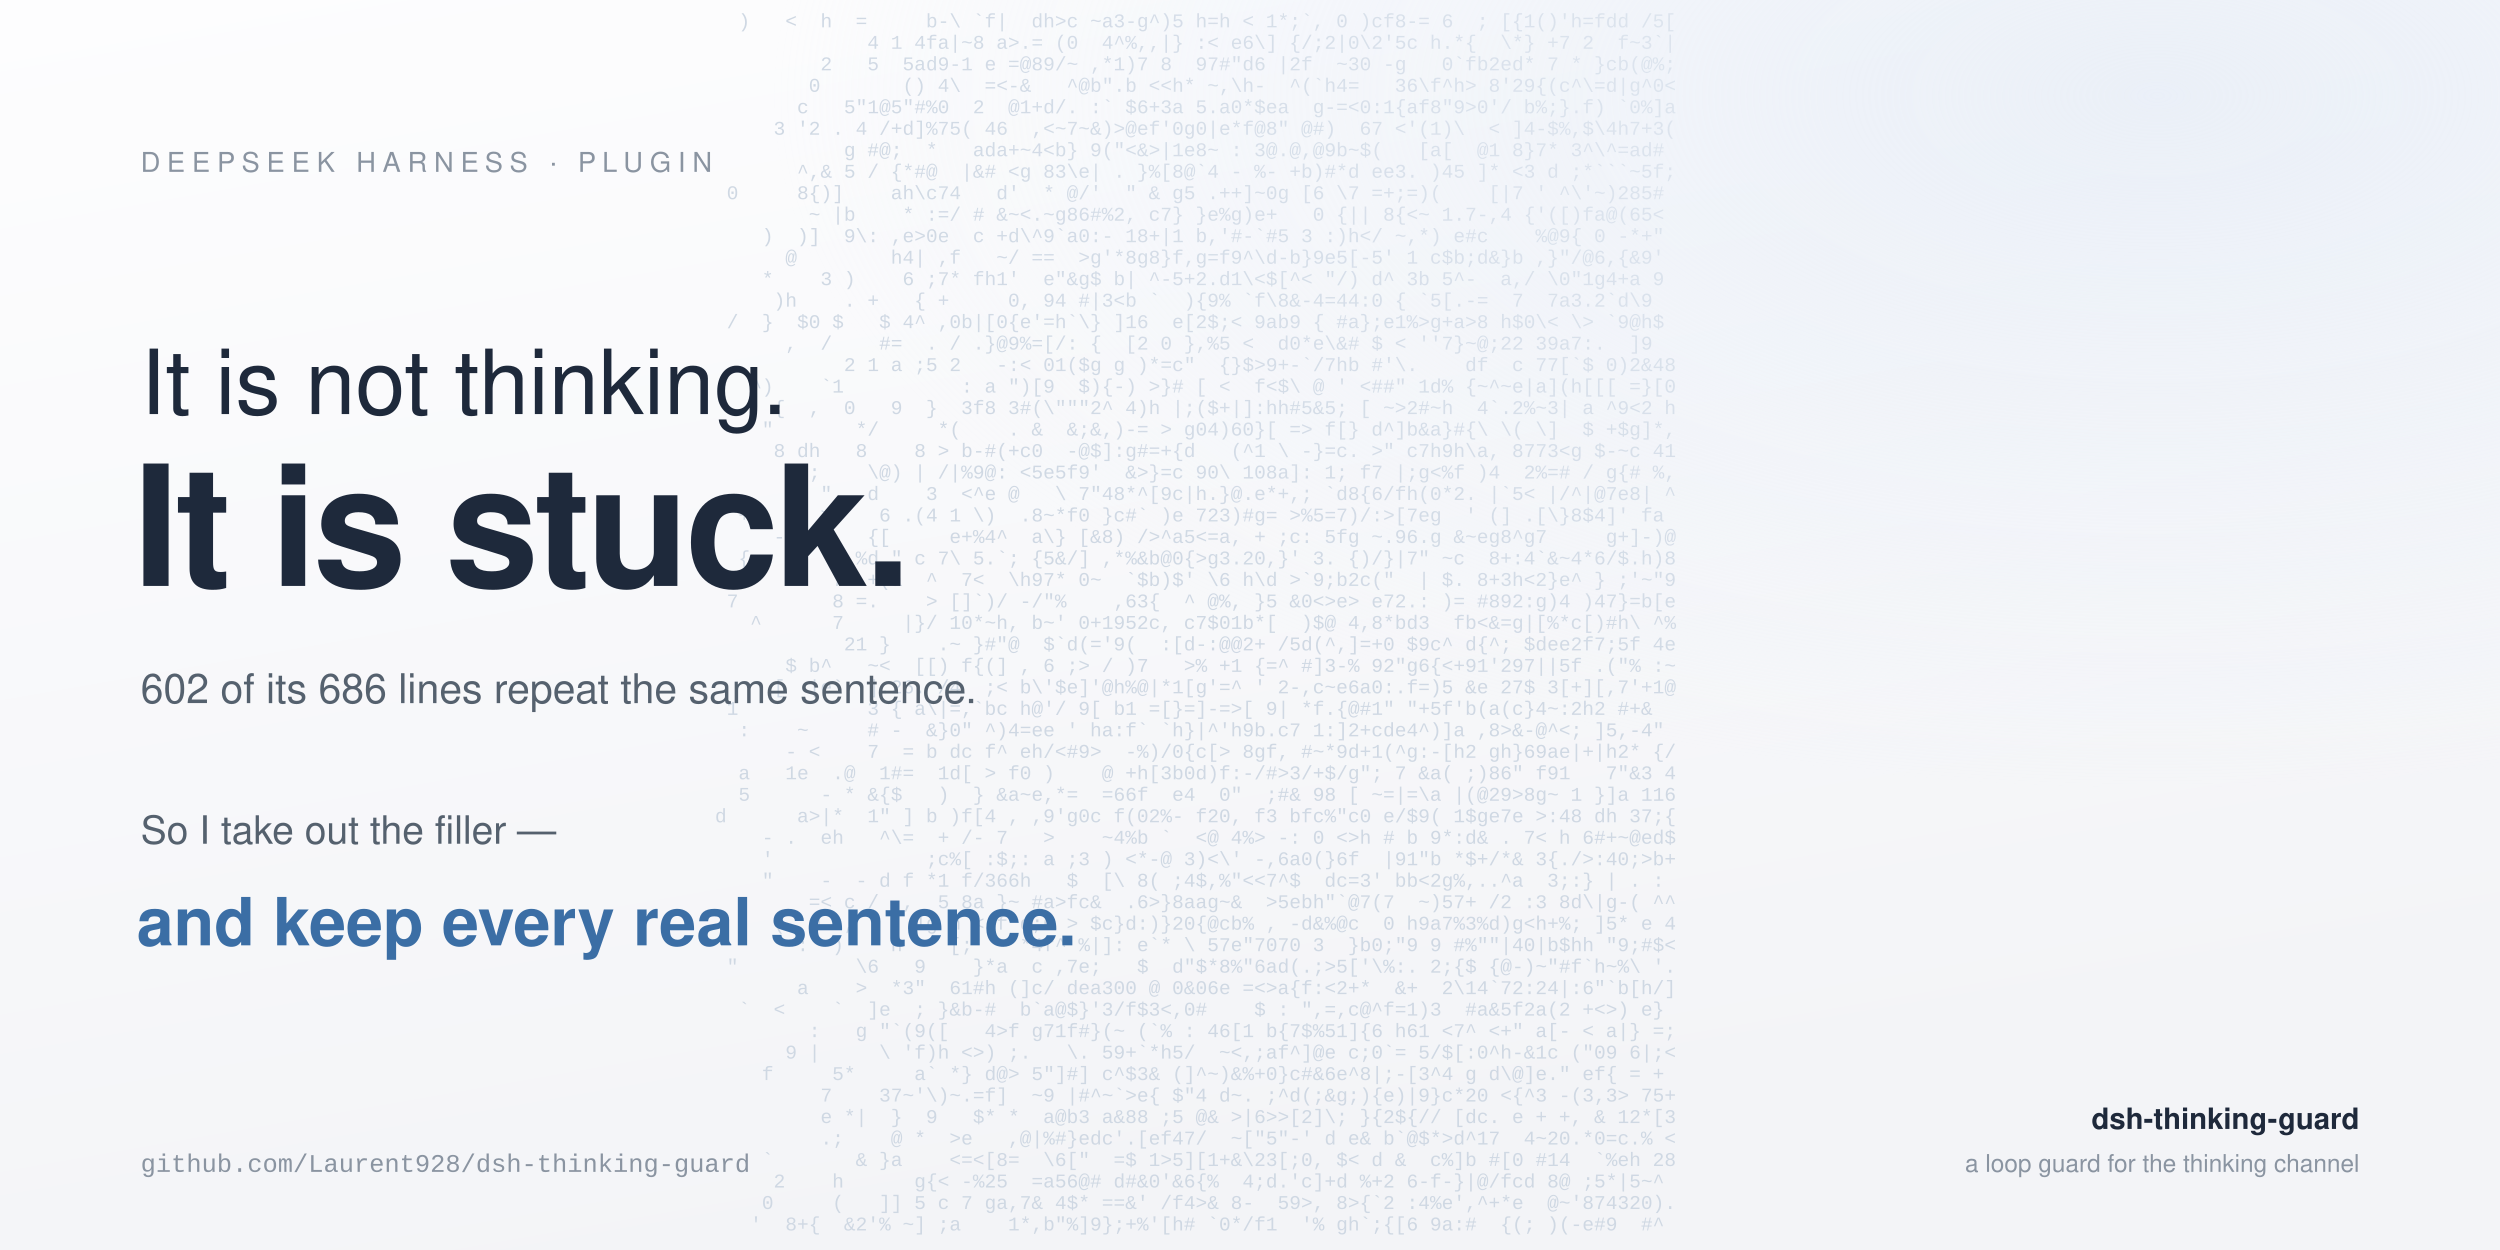
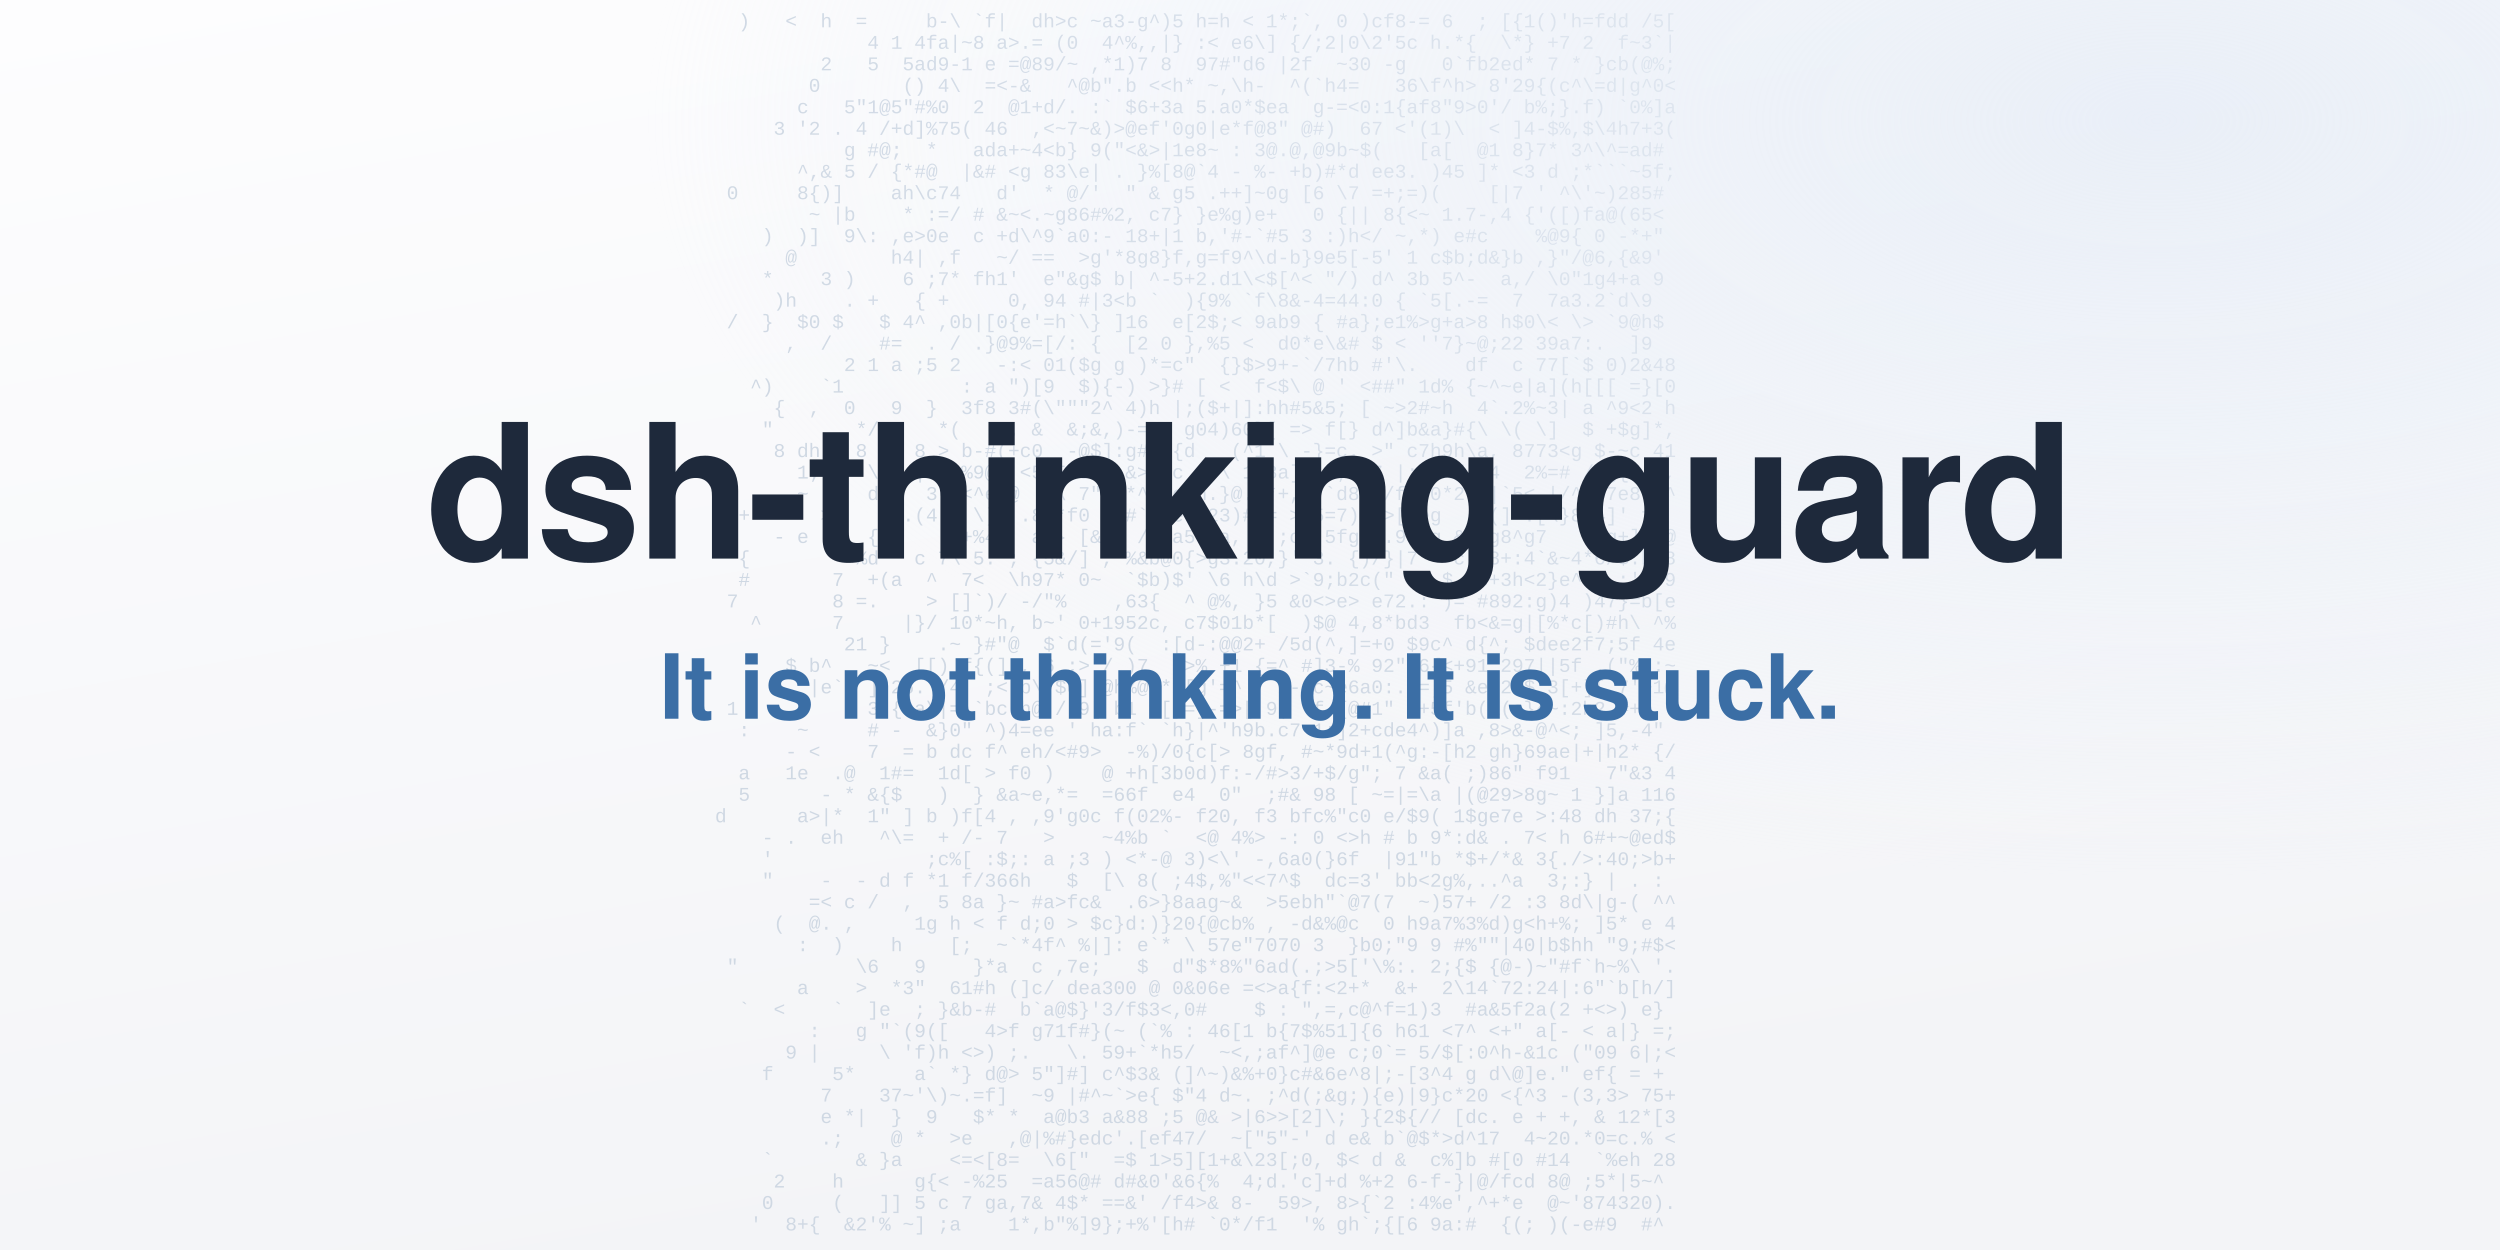
- <svg xmlns="http://www.w3.org/2000/svg" viewBox="0 0 1280 640" width="1280" height="640" role="img" aria-label="It is stuck.">
+ <svg xmlns="http://www.w3.org/2000/svg" viewBox="0 0 1280 640" width="1280" height="640" role="img" aria-label="It is not thinking. It is stuck.">
  <style>
    text { font-family: 'PingFang SC','Hiragino Sans GB','Microsoft YaHei','Noto Sans SC',Helvetica,Arial,sans-serif; }
    .noise { font-family: ui-monospace,Menlo,Consolas,'Courier New',monospace; font-size: 10px; fill: #cfd8e3; white-space: pre; }
-     .kicker { font-size: 14px; fill: #8a94a1; letter-spacing: 3.5px; }
-     .l1 { font-size: 46px; font-weight: 500; fill: #1e293b; }
-     .l2 { font-size: 86px; font-weight: 800; fill: #1e293b; letter-spacing: -2px; }
-     .stat { font-size: 21px; fill: #55616e; }
-     .fix1 { font-size: 20px; fill: #55616e; }
-     .fix2 { font-size: 34px; font-weight: 700; fill: #3b6ea5; }
-     .name { font-size: 15px; font-weight: 700; fill: #1e293b; }
-     .tag { font-size: 12.5px; fill: #8a94a1; }
-     .url { font-family: ui-monospace,Menlo,Consolas,'Courier New',monospace; font-size: 13px; fill: #8a94a1; }
+     .name { font-size: 96px; font-weight: 800; fill: #1e293b; letter-spacing: -2px; }
+     .line { font-size: 46px; font-weight: 600; fill: #3b6ea5; }
  </style>
  <defs>
    <linearGradient id="bg" x1="0" y1="0" x2="0.35" y2="1">
      <stop offset="0" stop-color="#FDFDFE" />
      <stop offset="1" stop-color="#F3F4F7" />
    </linearGradient>
-     <radialGradient id="glow" cx="0.86" cy="0.08" r="0.55">
-       <stop offset="0" stop-color="#e8eef7" stop-opacity="0.85" />
+     <radialGradient id="glow" cx="0.86" cy="0.10" r="0.6">
+       <stop offset="0" stop-color="#e8eef7" stop-opacity="0.9" />
      <stop offset="1" stop-color="#e8eef7" stop-opacity="0" />
    </radialGradient>
  </defs>
  <rect width="1280" height="640" fill="url(#bg)" />
  <text x="0" y="14" class="noise" xml:space="preserve" textLength="1280" lengthAdjust="spacing">                                                               )   &lt;  h  =     b-\ `f|  dh&gt;c ~a3-g^)5 h=h &lt; 1*;`, 0 )cf8-= 6  ; [{1()'h=fdd /5[</text>
  <text x="0" y="25" class="noise" xml:space="preserve" textLength="1280" lengthAdjust="spacing">                                                                          4 1 4fa|~8 a&gt;.= (0  4^%,,|} :&lt; e6\] {/;2|0\2'5c h.*{  \*} +7 2  f~3`|</text>
  <text x="0" y="36" class="noise" xml:space="preserve" textLength="1280" lengthAdjust="spacing">                                                                      2   5  5ad9-1 e =@89/~ ,*1)7 8  97#"d6 |2f  ~30 -g   0`fb2ed* 7 * }cb(@%;</text>
  <text x="0" y="47" class="noise" xml:space="preserve" textLength="1280" lengthAdjust="spacing">                                                                     0       () 4\  =&lt;-&amp;   ^@b".b &lt;&lt;h* ~,\h-  ^(`h4=   36\f^h&gt; 8'29{(c^\=d|g^0&lt;</text>
  <text x="0" y="58" class="noise" xml:space="preserve" textLength="1280" lengthAdjust="spacing">                                                                    c   5"1@5"#%0  2  @1+d/. :` $6+3a 5.a0*$ea  g-=&lt;0:1{af8"9&gt;0'/ b%;}.f) `0%]a</text>
  <text x="0" y="69" class="noise" xml:space="preserve" textLength="1280" lengthAdjust="spacing">                                                                  3 '2 . 4 /+d]%75( 46  ,&lt;~7~&amp;)&gt;@ef'0g0|e*f@8" @#)  67 &lt;'(1)\  &lt; ]4-$%,$\4h7+3(</text>
  <text x="0" y="80" class="noise" xml:space="preserve" textLength="1280" lengthAdjust="spacing">                                                                        g #@;  *   ada+~4&lt;b} 9("&lt;&amp;&gt;|1e8~ : 3@.@,@9b~$(   [a[  @1 8}7* 3^\^=ad# </text>
  <text x="0" y="91" class="noise" xml:space="preserve" textLength="1280" lengthAdjust="spacing">                                                                    ^,&amp; 5 / {*#@  |&amp;# &lt;g 83\e| . }%[8@`4 - %- +b)#*d ee3. )45 ]* &lt;3 d ;*```~5f;</text>
  <text x="0" y="102" class="noise" xml:space="preserve" textLength="1280" lengthAdjust="spacing">                                                              0     8{)]    ah\c74   d'  * @/'  " &amp; g5 .++]~0g [6 \7 =+;=)(    [|7 ' ^\'~)285# </text>
  <text x="0" y="113" class="noise" xml:space="preserve" textLength="1280" lengthAdjust="spacing">                                                                     ~ |b    * :=/ # &amp;~&lt;.~g86#%2, c7} }e%g)e+   0 {|| 8{&lt;~ 1.7-,4 {'([)fa@(65&lt; </text>
  <text x="0" y="124" class="noise" xml:space="preserve" textLength="1280" lengthAdjust="spacing">                                                                 )  )]  9\: ,e&gt;0e  c +d\^9`a0:- 18+|1 b,'#-`#5 3 :)h&lt;/ ~,*) e#c    %@9{ 0 -*+" </text>
  <text x="0" y="135" class="noise" xml:space="preserve" textLength="1280" lengthAdjust="spacing">                                                                   @        h4| ,f   ~/ ==  &gt;g'*8g8}f,g=f9^\d-b}9e5[-5' 1 c$b;d&amp;}b ,}"/@6,{&amp;9' </text>
  <text x="0" y="146" class="noise" xml:space="preserve" textLength="1280" lengthAdjust="spacing">                                                                 *    3 )    6 ;7* fh1'  e"&amp;g$ b| ^-5+2.d1\&lt;$[^&lt; "/) d^ 3b 5^-  a,/ \0"1g4+a 9 </text>
  <text x="0" y="157" class="noise" xml:space="preserve" textLength="1280" lengthAdjust="spacing">                                                                  )h    . +   { +     0, 94 #|3&lt;b `  ){9% `f\8&amp;-4=44:0 { `5[.-=  7  7a3.2`d\9  </text>
  <text x="0" y="168" class="noise" xml:space="preserve" textLength="1280" lengthAdjust="spacing">                                                              /  }  $0 $   $ 4^ ,0b|[0{e'=h`\} ]16  e[2$;&lt; 9ab9 { #a};e1%&gt;g+a&gt;8 h$0\&lt; \&gt; `9@h$ </text>
  <text x="0" y="179" class="noise" xml:space="preserve" textLength="1280" lengthAdjust="spacing">                                                                   ,  /    #=  . / .}@9%=[/: {  [2 0 },%5 &lt;  d0*e\&amp;# $ &lt; ''7}~@;22 39a7:.  ]9  </text>
  <text x="0" y="190" class="noise" xml:space="preserve" textLength="1280" lengthAdjust="spacing">                                                                        2 1 a ;5 2   -:&lt; 01($g g )*=c"  {}$&gt;9+-`/7hb #'\.    df  c 77[`$ 0)2&amp;48</text>
  <text x="0" y="201" class="noise" xml:space="preserve" textLength="1280" lengthAdjust="spacing">                                                                ^)    `1          : a ")[9  $){-) &gt;}# [ &lt;  f&lt;$\ @ ' &lt;##" 1d% {~^~e|a](h[[[ =}[0</text>
  <text x="0" y="212" class="noise" xml:space="preserve" textLength="1280" lengthAdjust="spacing">                                                                  {  ,  0   9  }  3f8 3#(\"""2^ 4)h |;($+|]:hh#5&amp;5; [ ~&gt;2#~h  4`.2%~3| a ^9&lt;2 h</text>
  <text x="0" y="223" class="noise" xml:space="preserve" textLength="1280" lengthAdjust="spacing">                                                                 "       */     *(    . &amp;  &amp;;&amp;,)-= &gt; g04)60}[ =&gt; f[} d^]b&amp;a}#{\ \( \]  $ +$g]*,</text>
  <text x="0" y="234" class="noise" xml:space="preserve" textLength="1280" lengthAdjust="spacing">                                                                  8 dh   8    8 &gt; b-#(+c0  -@$]:g#=+{d   (^1 \ -}=c. &gt;" c7h9h\a, 8773&lt;g $-~c 41</text>
  <text x="0" y="245" class="noise" xml:space="preserve" textLength="1280" lengthAdjust="spacing">                                                                    1;    \@) | /|%9@: &lt;5e5f9'  &amp;&gt;}=c 90\ 108a]: 1; f7 |;g&lt;%f )4  2%=# / g{# %,</text>
  <text x="0" y="256" class="noise" xml:space="preserve" textLength="1280" lengthAdjust="spacing">                                                                    ~ "   d    3  &lt;^e @   \ 7"48*^[9c|h.}@.e*+,; `d8{6/fh(0*2. |`5&lt; |/^|@7e8| ^</text>
  <text x="0" y="267" class="noise" xml:space="preserve" textLength="1280" lengthAdjust="spacing">                                                               +      &gt;    6 .(4 1 \)  .8~*f0 }c#` )e 723)#g= &gt;%5=7)/:&gt;[7eg  ' (] .[\}8$4]' fa </text>
  <text x="0" y="278" class="noise" xml:space="preserve" textLength="1280" lengthAdjust="spacing">                                                                  - e  .  {[     e+%4^  a\} [&amp;8) /&gt;^a5&lt;=a, + ;c: 5fg ~.96.g &amp;~eg8^g7     g+]-)@</text>
  <text x="0" y="289" class="noise" xml:space="preserve" textLength="1280" lengthAdjust="spacing">                                                               {         %d " c 7\ 5.`; {5&amp;/] ,*%&amp;b@0{&gt;g3.20,}' 3. {)/}|7" ~c  8+:4`&amp;~4*6/$.h)8</text>
  <text x="0" y="300" class="noise" xml:space="preserve" textLength="1280" lengthAdjust="spacing">                                                               #       7  +(a  ^  7&lt;  \h97* 0~  `$b)$' \6 h\d &gt;`9;b2c("  | $. 8+3h&lt;2}e^ } ;'~"9</text>
  <text x="0" y="311" class="noise" xml:space="preserve" textLength="1280" lengthAdjust="spacing">                                                              7        8 =.    &gt; []`)/ -/"%    ,63{  ^ @%, }5 &amp;0&lt;&gt;e&gt; e72.: )= #892:g)4 )47}=b[e</text>
  <text x="0" y="322" class="noise" xml:space="preserve" textLength="1280" lengthAdjust="spacing">                                                                ^      7     |}/ 10*~h, b~' 0+1952c, c7$01b*[  )$@ 4,8*bd3  fb&lt;&amp;=g|[%*c[)#h\ ^%</text>
  <text x="0" y="333" class="noise" xml:space="preserve" textLength="1280" lengthAdjust="spacing">                                                                        21 }    .~ }#"@  $`d(='9(  :[d-:@@2+ /5d(^,]=+0 $9c^ d{^; $dee2f7;5f 4e</text>
  <text x="0" y="344" class="noise" xml:space="preserve" textLength="1280" lengthAdjust="spacing">                                                                   $ b^   ~&lt;  [[) f{(] , 6 ;&gt; / )7   &gt;% +1 {=^ #]3-% 92"g6{&lt;+91'297||5f .("% :~</text>
  <text x="0" y="355" class="noise" xml:space="preserve" textLength="1280" lengthAdjust="spacing">                                                                  [  |e`  ].26. /4  ;&lt; b\'$e]'@h%@|*1[g'=^ ' 2-,c~e6a0:.f=)5 &amp;e 27$ 3[+][,7'+1@</text>
  <text x="0" y="366" class="noise" xml:space="preserve" textLength="1280" lengthAdjust="spacing">                                                              1           3 { a\|=,`bc h@'/ 9[ b1 =[}=]-=&gt;[ 9| *f.{@#1" "+5f'b(a(c}4~:2h2 #+&amp;  </text>
  <text x="0" y="377" class="noise" xml:space="preserve" textLength="1280" lengthAdjust="spacing">                                                               :    ~     # -  &amp;}0" ^)4=ee ' ha:f` `h}|^'h9b.c7 1:]2+cde4^)]a ,8&gt;&amp;-@^&lt;; ]5,-4" </text>
  <text x="0" y="388" class="noise" xml:space="preserve" textLength="1280" lengthAdjust="spacing">                                                                   - &lt;    7  = b dc f^ eh/&lt;#9&gt;  -%)/0{c[&gt; 8gf, #~*9d+1(^g:-[h2 gh}69ae|+|h2* {/</text>
  <text x="0" y="399" class="noise" xml:space="preserve" textLength="1280" lengthAdjust="spacing">                                                               a   1e  .@  1#=  1d[ &gt; f0 )    @ +h[3b0d)f:-/#&gt;3/+$/g"; 7 &amp;a( ;)86" f91   7"&amp;3 4</text>
  <text x="0" y="410" class="noise" xml:space="preserve" textLength="1280" lengthAdjust="spacing">                                                               5      - * &amp;{$   )  } &amp;a~e,*=  =66f  e4  0"  ;#&amp; 98 [ ~=|=\a |(@29&gt;8g~ 1 }]a 116</text>
  <text x="0" y="421" class="noise" xml:space="preserve" textLength="1280" lengthAdjust="spacing">                                                             d      a&gt;|*  1" ] b )f[4 , ,9'g0c f(02%- f20, f3 bfc%"c0 e/$9( 1$ge7e &gt;:48 dh 37;{</text>
  <text x="0" y="432" class="noise" xml:space="preserve" textLength="1280" lengthAdjust="spacing">                                                                 - .  eh   ^\=  + /- 7   &gt;    ~4%b `  &lt;@ 4%&gt; -: 0 &lt;&gt;h # b 9*:d&amp; . 7&lt; h 6#+~@ed$</text>
  <text x="0" y="443" class="noise" xml:space="preserve" textLength="1280" lengthAdjust="spacing">                                                                 '             ;c%[ :$;: a ;3 ) &lt;*-@ 3)&lt;\' -,6a0(}6f  |91"b *$+/*&amp; 3{./&gt;:40;&gt;b+</text>
  <text x="0" y="454" class="noise" xml:space="preserve" textLength="1280" lengthAdjust="spacing">                                                                 "    -  - d f *1 f/366h   $  [\ 8( ;4$,%"&lt;&lt;7^$  dc=3' bb&lt;2g%,..^a  3;:} | . : </text>
  <text x="0" y="465" class="noise" xml:space="preserve" textLength="1280" lengthAdjust="spacing">                                                                     =&lt; c /  ,  5 8a }~ #a&gt;fc&amp;  .6&gt;}8aag~&amp;  &gt;5ebh"`@7(7  ~)57+ /2 :3 8d\|g-( ^^</text>
  <text x="0" y="476" class="noise" xml:space="preserve" textLength="1280" lengthAdjust="spacing">                                                                  (  @. ,     1g h &lt; f d;0 &gt; $c}d:)}20{@cb% , -d&amp;%@c  0 h9a7%3%d)g&lt;h+%; ]5* e 4</text>
  <text x="0" y="487" class="noise" xml:space="preserve" textLength="1280" lengthAdjust="spacing">                                                                    :  )    h    [;  ~`*4f^ %|]: e`* \ 57e"7070 3  }b0;"9 9 #%""|40|b$hh "9;#$&lt;</text>
  <text x="0" y="498" class="noise" xml:space="preserve" textLength="1280" lengthAdjust="spacing">                                                              "          \6   9    }*a  c ,7e;   $  d"$*8%"6ad(.;&gt;5['\%:. 2;{$ {@-)~"#f`h~%\ '.</text>
  <text x="0" y="509" class="noise" xml:space="preserve" textLength="1280" lengthAdjust="spacing">                                                                    a    &gt;  *3"  61#h (]c/ dea300 @ 0&amp;06e =&lt;&gt;a{f:&lt;2+*  &amp;+  2\14`72:24|:6"`b[h/]</text>
  <text x="0" y="520" class="noise" xml:space="preserve" textLength="1280" lengthAdjust="spacing">                                                               `  &lt;    `  ]e  ; }&amp;b-#  b`a@$}'3/f$3&lt;,0#    $ : ",=,c@^f=1)3  #a&amp;5f2a(2 +&lt;&gt;) e} </text>
  <text x="0" y="531" class="noise" xml:space="preserve" textLength="1280" lengthAdjust="spacing">                                                                     :   g "`(9([   4&gt;f g71f#}(~ (`% : 46[1 b{7$%51]{6 h61 &lt;7^ &lt;+" a[- &lt; a|} =;</text>
  <text x="0" y="542" class="noise" xml:space="preserve" textLength="1280" lengthAdjust="spacing">                                                                   9 |     \ 'f)h &lt;&gt;) ;.   \. 59+`*h5/  ~&lt;,;af^]@e c;0`= 5/$[:0^h-&amp;1c ("09 6|;&lt;</text>
  <text x="0" y="553" class="noise" xml:space="preserve" textLength="1280" lengthAdjust="spacing">                                                                 f     5*     a` *} d@&gt; 5"]#] c^$3&amp; (]^~)&amp;%+0}c#&amp;6e^8|;-[3^4 g d\@]e." ef{ = + </text>
  <text x="0" y="564" class="noise" xml:space="preserve" textLength="1280" lengthAdjust="spacing">                                                                      7    37~'\)~.=f]  ~9 |#^~`&gt;e{ $"4 d~. ;^d(;&amp;g;){e)|9}c*20 &lt;{^3 -(3,3&gt; 75+</text>
  <text x="0" y="575" class="noise" xml:space="preserve" textLength="1280" lengthAdjust="spacing">                                                                      e *|  }  9   $* *  a@b3 a&amp;88 ;5 @&amp; &gt;|6&gt;&gt;[2]\; }{2${// [dc. e + +, &amp; 12*[3</text>
  <text x="0" y="586" class="noise" xml:space="preserve" textLength="1280" lengthAdjust="spacing">                                                                      .;    @ *  &gt;e   ,@|%#}edc'.[ef47/  ~["5"-' d e&amp; b`@$*&gt;d^17  4~20.*0=c.% &lt;</text>
  <text x="0" y="597" class="noise" xml:space="preserve" textLength="1280" lengthAdjust="spacing">                                                                 `       &amp; }a    &lt;=&lt;[8=  \6["  =$ 1&gt;5][1+&amp;\23[;0, $&lt; d &amp;  c%]b #[0 #14  `%eh 28</text>
  <text x="0" y="608" class="noise" xml:space="preserve" textLength="1280" lengthAdjust="spacing">                                                                  2    h      g{&lt; -%25  =a56@# d#&amp;0'&amp;6{%  4;d.'c]+d %+2 6-f-}|@/fcd 8@ ;5*|5~^ </text>
  <text x="0" y="619" class="noise" xml:space="preserve" textLength="1280" lengthAdjust="spacing">                                                                 0     (   ]] 5 c 7 ga,7&amp; 4$* ==&amp;' /f4&gt;&amp; 8-  59&gt;, 8&gt;{`2 :4%e',^+*e  @~'874320).</text>
  <text x="0" y="630" class="noise" xml:space="preserve" textLength="1280" lengthAdjust="spacing">                                                                '  8+{  &amp;2'% ~] ;a    1*,b"%]9};+%'[h# `0*/f1  '% gh`;{[6 9a:#  {(; )(-e#9  #^ </text>
  <rect width="1280" height="640" fill="url(#glow)" />
-   <text x="72" y="88" class="kicker">DEEPSEEK HARNESS · PLUGIN</text>
-   <text x="72" y="212" class="l1">It is not thinking.</text>
-   <text x="68" y="300" class="l2">It is stuck.</text>
-   <text x="72" y="360" class="stat">602 of its 686 lines repeat the same sentence.</text>
-   <text x="72" y="432" class="fix1">So I take out the filler —</text>
-   <text x="70" y="484" class="fix2">and keep every real sentence.</text>
-   <text x="72" y="600" class="url">github.com/Laurent928/dsh-thinking-guard</text>
-   <text x="1208" y="578" class="name" text-anchor="end">dsh-thinking-guard</text>
-   <text x="1208" y="600" class="tag" text-anchor="end">a loop guard for the thinking channel</text>
+   <text x="640" y="286" text-anchor="middle" class="name">dsh-thinking-guard</text>
+   <text x="640" y="368" text-anchor="middle" class="line">It is not thinking. It is stuck.</text>
</svg>
